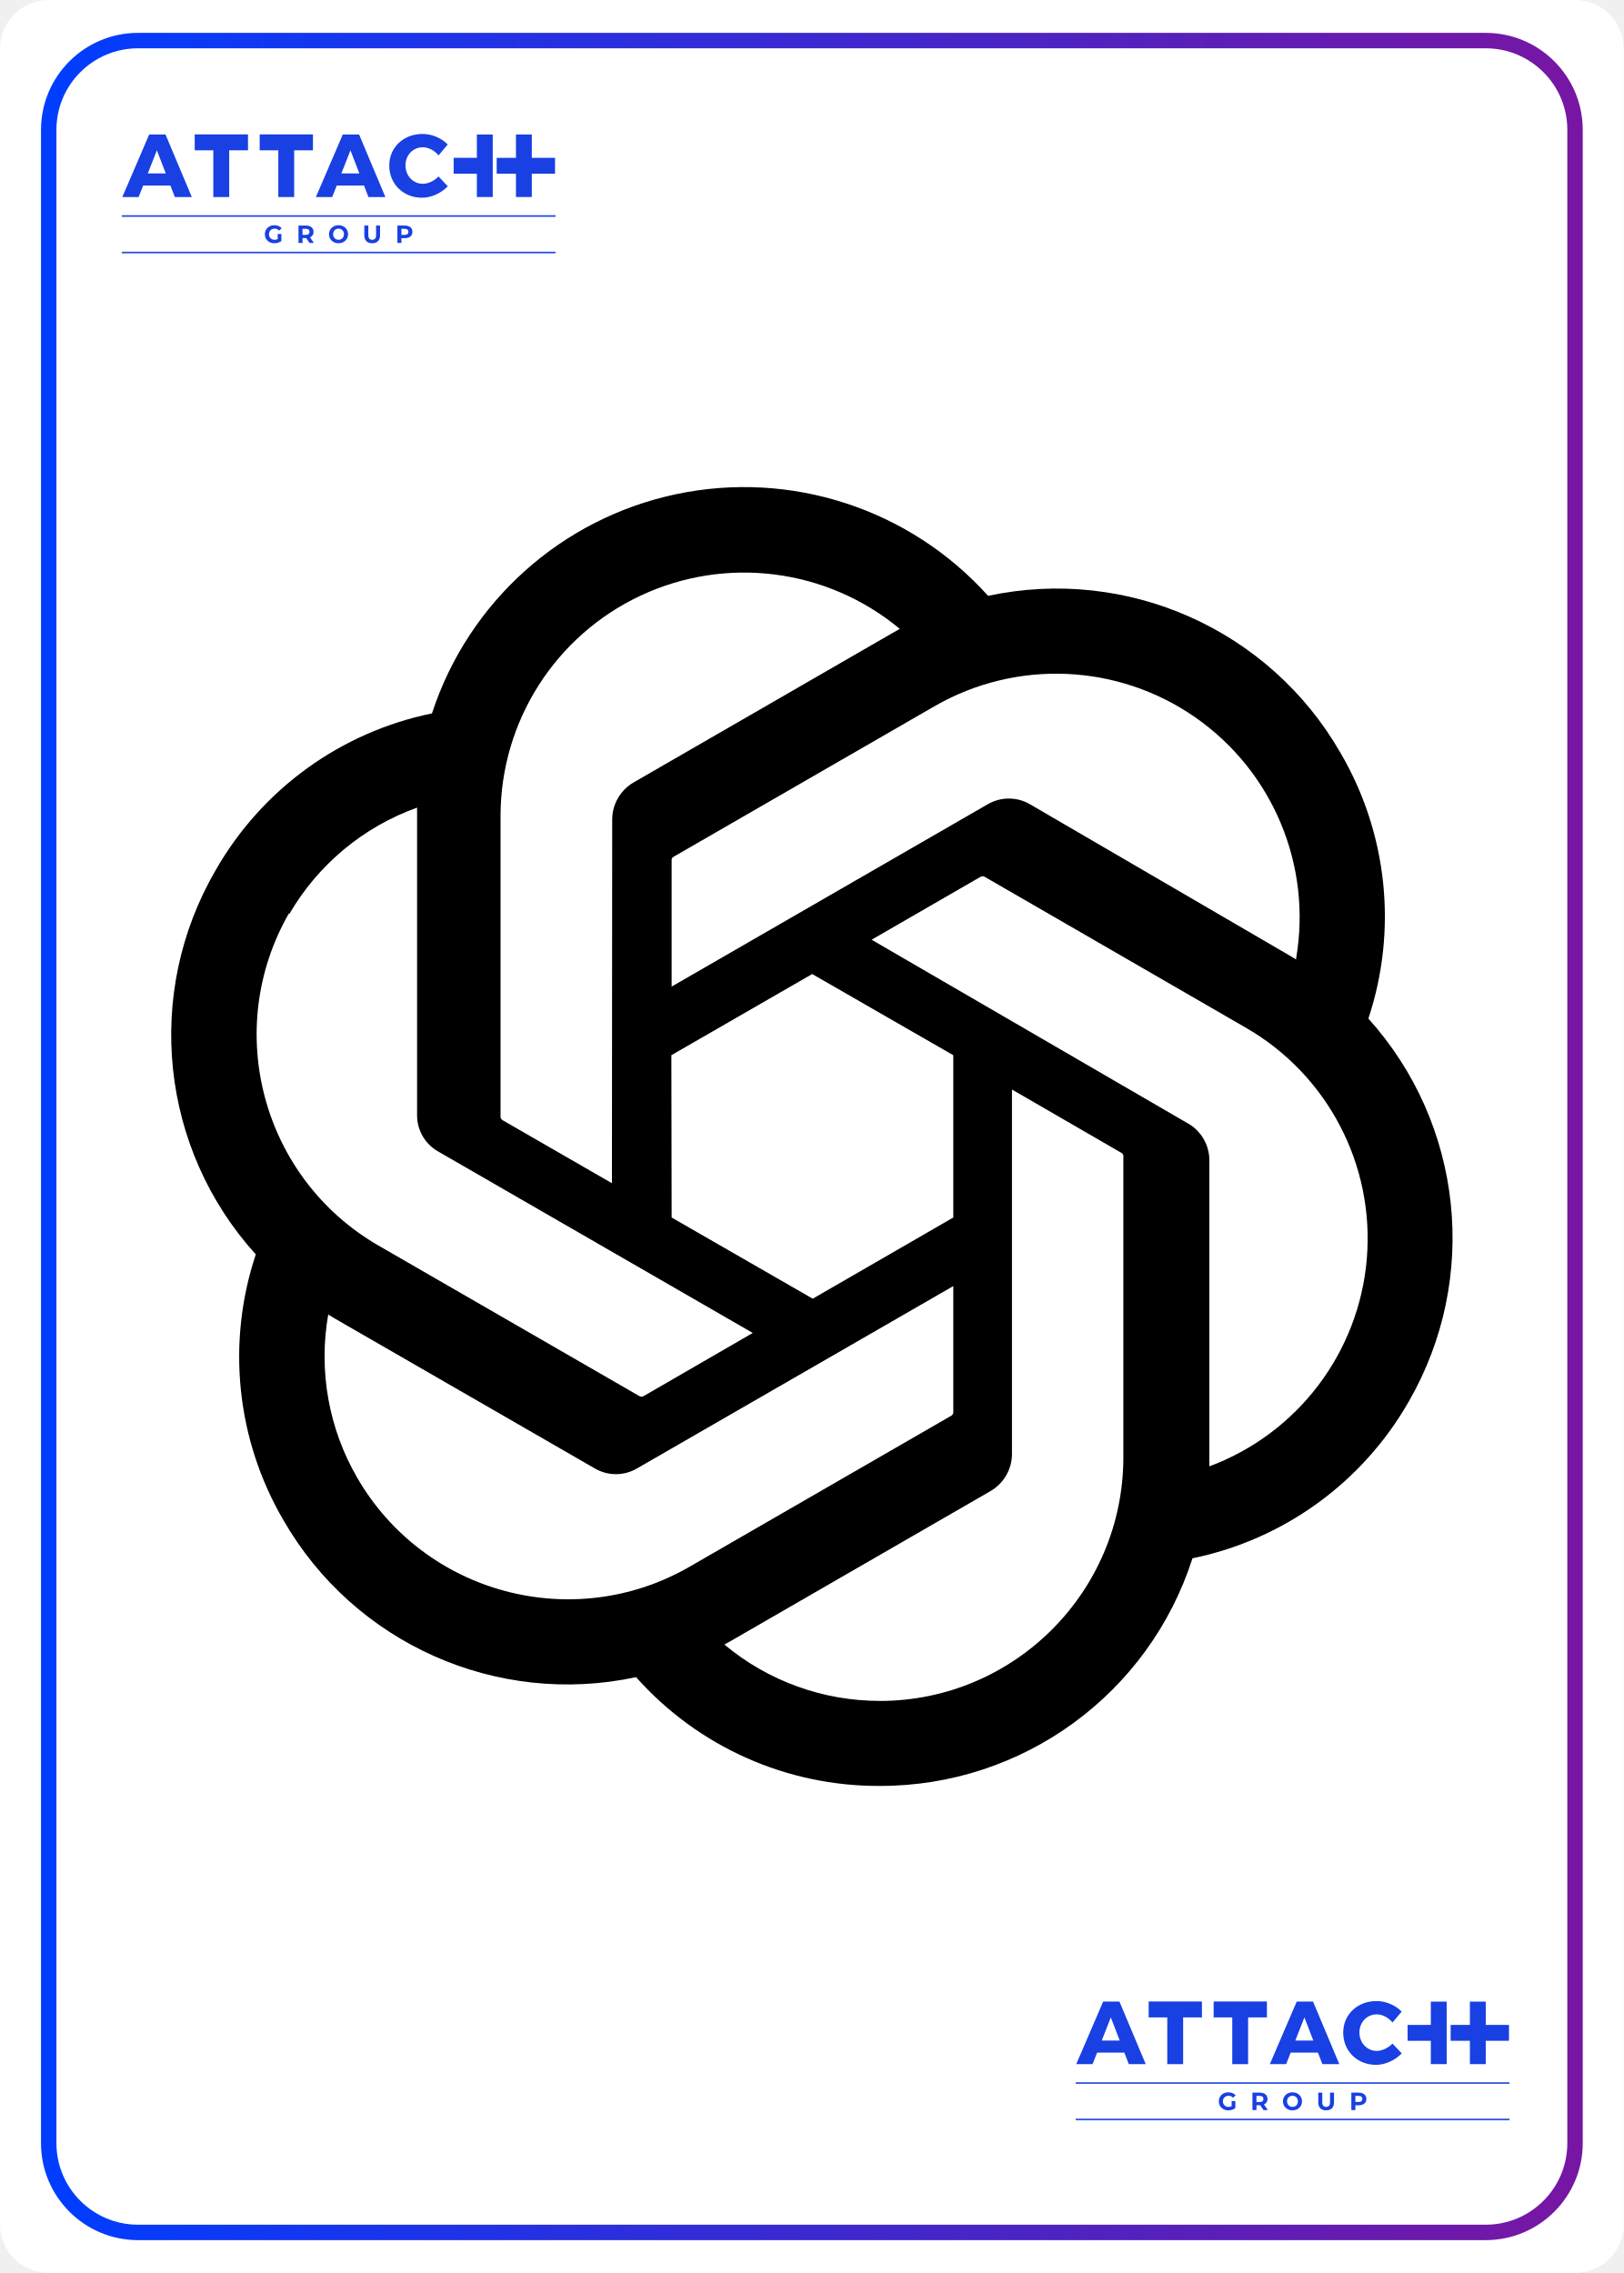
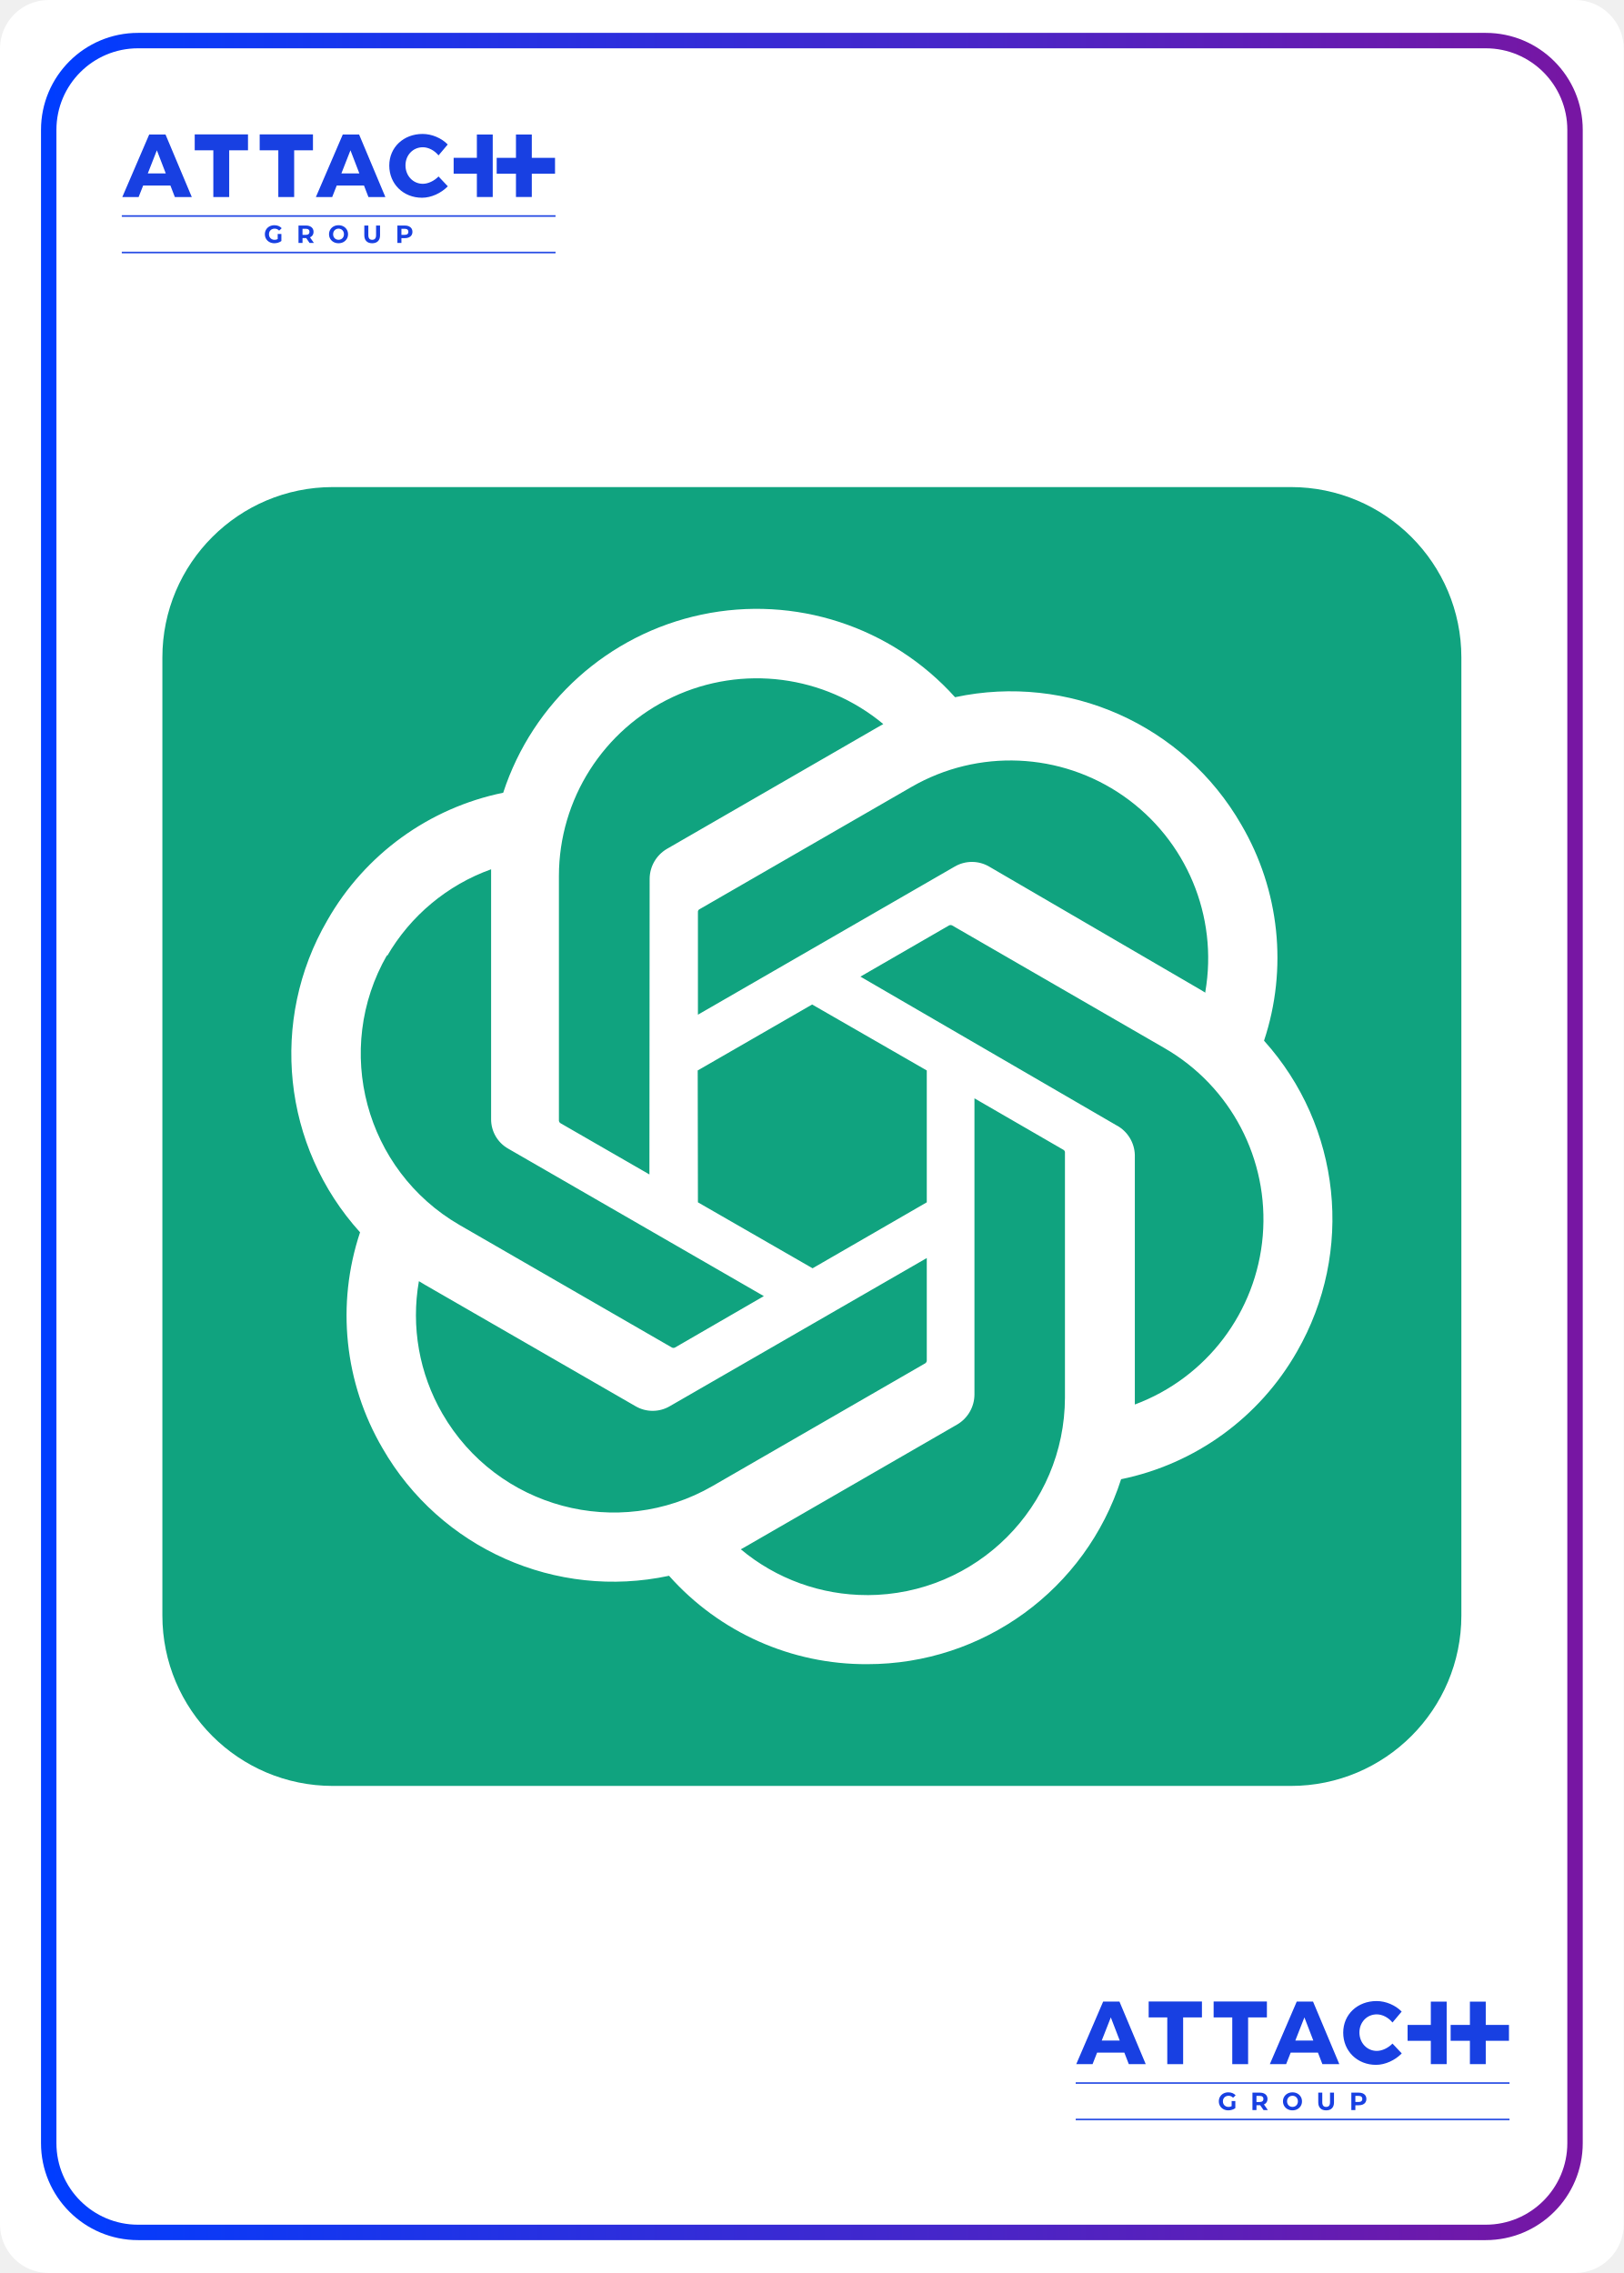
<svg xmlns="http://www.w3.org/2000/svg" viewBox="0 0 400 560" width="600" height="840" role="img">
  <defs>
    <filter id="mono" color-interpolation-filters="sRGB">
      <feColorMatrix type="matrix" values="0 0 0 0 0 0 0 0 0 0 0 0 0 0 0 0 0 0 1 0" />
    </filter>
    <linearGradient id="card-border" x1="0" y1="0" x2="1" y2="0">
      <stop stop-color="#003dff" />
      <stop offset="1" stop-color="#7716a3" />
    </linearGradient>
  </defs>
  <rect width="400" height="560" rx="12" fill="white" />
  <rect x="12" y="10" width="376" height="540" rx="22" fill="none" stroke="url(#card-border)" stroke-width="3.8" />
  <g transform="translate(30 33) scale(.65)">
    <path d="M59.097 37.906H60.489V40.584C60.131 40.856 59.719 41.063 59.249 41.208C58.779 41.353 58.305 41.426 57.827 41.426C57.144 41.426 56.529 41.281 55.983 40.987C55.437 40.693 55.01 40.29 54.699 39.771C54.388 39.252 54.232 38.665 54.232 38.011C54.232 37.358 54.388 36.771 54.699 36.252C55.01 35.733 55.44 35.327 55.99 35.036C56.54 34.742 57.162 34.597 57.853 34.597C58.428 34.597 58.952 34.695 59.422 34.891C59.892 35.087 60.287 35.37 60.609 35.74L59.632 36.647C59.162 36.15 58.594 35.903 57.929 35.903C57.509 35.903 57.137 35.99 56.811 36.168C56.486 36.346 56.232 36.593 56.048 36.912C55.867 37.231 55.777 37.602 55.777 38.015C55.777 38.429 55.867 38.788 56.048 39.111C56.229 39.43 56.482 39.681 56.804 39.862C57.126 40.044 57.495 40.131 57.907 40.131C58.344 40.131 58.739 40.036 59.093 39.847V37.914L59.097 37.906Z" fill="#1840e2" />
    <path d="M71.168 41.313L69.899 39.474H68.499V41.313H66.977V34.709H69.826C70.409 34.709 70.915 34.807 71.346 35.003C71.776 35.199 72.105 35.475 72.336 35.834C72.568 36.194 72.684 36.618 72.684 37.108C72.684 37.598 72.568 38.022 72.333 38.378C72.098 38.733 71.765 39.006 71.331 39.194L72.807 41.317H71.172L71.168 41.313ZM70.781 36.252C70.543 36.052 70.195 35.954 69.736 35.954H68.496V38.255H69.736C70.192 38.255 70.543 38.153 70.781 37.953C71.02 37.754 71.139 37.471 71.139 37.104C71.139 36.738 71.02 36.447 70.781 36.252Z" fill="#1840e2" />
    <path d="M80.301 40.983C79.751 40.689 79.324 40.279 79.013 39.761C78.702 39.242 78.547 38.657 78.547 38.011C78.547 37.366 78.702 36.782 79.013 36.263C79.324 35.744 79.751 35.337 80.301 35.04C80.851 34.746 81.466 34.597 82.149 34.597C82.833 34.597 83.447 34.746 83.993 35.04C84.54 35.334 84.966 35.744 85.281 36.263C85.596 36.782 85.751 37.366 85.751 38.011C85.751 38.657 85.596 39.242 85.281 39.761C84.966 40.279 84.54 40.686 83.993 40.983C83.447 41.277 82.833 41.426 82.149 41.426C81.466 41.426 80.851 41.277 80.301 40.983ZM83.201 39.855C83.516 39.677 83.762 39.427 83.939 39.104C84.117 38.784 84.207 38.418 84.207 38.008C84.207 37.598 84.117 37.235 83.939 36.912C83.762 36.593 83.516 36.343 83.201 36.161C82.887 35.983 82.536 35.892 82.149 35.892C81.762 35.892 81.408 35.983 81.097 36.161C80.782 36.339 80.536 36.589 80.359 36.912C80.182 37.231 80.091 37.598 80.091 38.008C80.091 38.418 80.182 38.781 80.359 39.104C80.536 39.423 80.782 39.673 81.097 39.855C81.411 40.033 81.762 40.123 82.149 40.123C82.536 40.123 82.887 40.033 83.201 39.855Z" fill="#1840e2" />
    <path d="M92.703 40.642C92.178 40.12 91.918 39.376 91.918 38.407V34.709H93.441V38.349C93.441 39.532 93.929 40.123 94.909 40.123C95.386 40.123 95.748 39.982 96.001 39.695C96.251 39.408 96.377 38.962 96.377 38.352V34.713H97.882V38.41C97.882 39.379 97.621 40.123 97.097 40.646C96.573 41.168 95.842 41.429 94.902 41.429C93.961 41.429 93.231 41.168 92.706 40.646L92.703 40.642Z" fill="#1840e2" />
    <path d="M108.826 35.004C109.256 35.2 109.585 35.475 109.817 35.835C110.048 36.194 110.164 36.618 110.164 37.108C110.164 37.598 110.048 38.015 109.817 38.378C109.585 38.741 109.253 39.017 108.826 39.209C108.396 39.401 107.889 39.496 107.307 39.496H105.98V41.317H104.457V34.713H107.307C107.889 34.713 108.396 34.811 108.826 35.007V35.004ZM108.265 37.95C108.504 37.75 108.623 37.471 108.623 37.105C108.623 36.738 108.504 36.448 108.265 36.252C108.027 36.052 107.679 35.954 107.22 35.954H105.98V38.248H107.22C107.676 38.248 108.027 38.15 108.265 37.95Z" fill="#1840e2" />
    <path d="M8.102 19.546L6.38 23.915H0.199L10.395 0.203H16.572L26.532 23.915H20.116L18.427 19.546H8.094H8.102ZM13.299 6.197L9.856 14.971H16.677L13.299 6.197Z" fill="#1840e2" />
    <path d="M81.465 19.546L79.744 23.915H73.566L83.762 0.203H89.939L99.899 23.915H93.483L91.794 19.546H81.462H81.465ZM86.666 6.197L83.223 14.971H90.044L86.666 6.197Z" fill="#1840e2" />
    <path d="M123.527 3.995L120.048 8.128C118.496 6.23 116.2 5.044 114.106 5.044C110.359 5.044 107.52 8.026 107.52 11.919C107.52 15.813 110.355 18.897 114.106 18.897C116.098 18.897 118.395 17.812 120.048 16.118L123.559 19.844C121.028 22.453 117.277 24.18 113.802 24.18C106.677 24.18 101.375 18.93 101.375 11.985C101.375 5.04 106.814 0 114.008 0C117.52 0 121.165 1.557 123.531 3.995H123.527Z" fill="#1840e2" />
    <path d="M72.455 0.167V6.201H65.331V23.915H59.327V6.201H52.264V0.167H72.455Z" fill="#1840e2" />
    <path d="M47.834 0.167V6.201H40.709V23.915H34.695V6.201H27.643V0.167H47.834Z" fill="#1840e2" />
    <path d="M140.586 23.904H134.578V15.072H125.775V9.049H134.578V0.214H140.586V23.904Z" fill="#1840e2" />
    <path d="M164.196 9.049L164.2 15.072H155.397V23.904H149.39V15.072H142.088V9.049H149.39V0.214H155.397V9.049H164.196Z" fill="#1840e2" />
    <path d="M164.299 30.916V31.28H0.1V30.916H164.299Z" fill="#1840e2" stroke="#1840e2" stroke-width="0.2" />
    <path d="M164.299 44.737V45.101H0.1V44.737H164.299Z" fill="#1840e2" stroke="#1840e2" stroke-width="0.2" />
  </g>
  <g transform="translate(265 493) scale(.65)">
    <path d="M59.097 37.906H60.489V40.584C60.131 40.856 59.719 41.063 59.249 41.208C58.779 41.353 58.305 41.426 57.827 41.426C57.144 41.426 56.529 41.281 55.983 40.987C55.437 40.693 55.01 40.29 54.699 39.771C54.388 39.252 54.232 38.665 54.232 38.011C54.232 37.358 54.388 36.771 54.699 36.252C55.01 35.733 55.44 35.327 55.99 35.036C56.54 34.742 57.162 34.597 57.853 34.597C58.428 34.597 58.952 34.695 59.422 34.891C59.892 35.087 60.287 35.37 60.609 35.74L59.632 36.647C59.162 36.15 58.594 35.903 57.929 35.903C57.509 35.903 57.137 35.99 56.811 36.168C56.486 36.346 56.232 36.593 56.048 36.912C55.867 37.231 55.777 37.602 55.777 38.015C55.777 38.429 55.867 38.788 56.048 39.111C56.229 39.43 56.482 39.681 56.804 39.862C57.126 40.044 57.495 40.131 57.907 40.131C58.344 40.131 58.739 40.036 59.093 39.847V37.914L59.097 37.906Z" fill="#1840e2" />
    <path d="M71.168 41.313L69.899 39.474H68.499V41.313H66.977V34.709H69.826C70.409 34.709 70.915 34.807 71.346 35.003C71.776 35.199 72.105 35.475 72.336 35.834C72.568 36.194 72.684 36.618 72.684 37.108C72.684 37.598 72.568 38.022 72.333 38.378C72.098 38.733 71.765 39.006 71.331 39.194L72.807 41.317H71.172L71.168 41.313ZM70.781 36.252C70.543 36.052 70.195 35.954 69.736 35.954H68.496V38.255H69.736C70.192 38.255 70.543 38.153 70.781 37.953C71.02 37.754 71.139 37.471 71.139 37.104C71.139 36.738 71.02 36.447 70.781 36.252Z" fill="#1840e2" />
    <path d="M80.301 40.983C79.751 40.689 79.324 40.279 79.013 39.761C78.702 39.242 78.547 38.657 78.547 38.011C78.547 37.366 78.702 36.782 79.013 36.263C79.324 35.744 79.751 35.337 80.301 35.04C80.851 34.746 81.466 34.597 82.149 34.597C82.833 34.597 83.447 34.746 83.993 35.04C84.54 35.334 84.966 35.744 85.281 36.263C85.596 36.782 85.751 37.366 85.751 38.011C85.751 38.657 85.596 39.242 85.281 39.761C84.966 40.279 84.54 40.686 83.993 40.983C83.447 41.277 82.833 41.426 82.149 41.426C81.466 41.426 80.851 41.277 80.301 40.983ZM83.201 39.855C83.516 39.677 83.762 39.427 83.939 39.104C84.117 38.784 84.207 38.418 84.207 38.008C84.207 37.598 84.117 37.235 83.939 36.912C83.762 36.593 83.516 36.343 83.201 36.161C82.887 35.983 82.536 35.892 82.149 35.892C81.762 35.892 81.408 35.983 81.097 36.161C80.782 36.339 80.536 36.589 80.359 36.912C80.182 37.231 80.091 37.598 80.091 38.008C80.091 38.418 80.182 38.781 80.359 39.104C80.536 39.423 80.782 39.673 81.097 39.855C81.411 40.033 81.762 40.123 82.149 40.123C82.536 40.123 82.887 40.033 83.201 39.855Z" fill="#1840e2" />
    <path d="M92.703 40.642C92.178 40.12 91.918 39.376 91.918 38.407V34.709H93.441V38.349C93.441 39.532 93.929 40.123 94.909 40.123C95.386 40.123 95.748 39.982 96.001 39.695C96.251 39.408 96.377 38.962 96.377 38.352V34.713H97.882V38.41C97.882 39.379 97.621 40.123 97.097 40.646C96.573 41.168 95.842 41.429 94.902 41.429C93.961 41.429 93.231 41.168 92.706 40.646L92.703 40.642Z" fill="#1840e2" />
    <path d="M108.826 35.004C109.256 35.2 109.585 35.475 109.817 35.835C110.048 36.194 110.164 36.618 110.164 37.108C110.164 37.598 110.048 38.015 109.817 38.378C109.585 38.741 109.253 39.017 108.826 39.209C108.396 39.401 107.889 39.496 107.307 39.496H105.98V41.317H104.457V34.713H107.307C107.889 34.713 108.396 34.811 108.826 35.007V35.004ZM108.265 37.95C108.504 37.75 108.623 37.471 108.623 37.105C108.623 36.738 108.504 36.448 108.265 36.252C108.027 36.052 107.679 35.954 107.22 35.954H105.98V38.248H107.22C107.676 38.248 108.027 38.15 108.265 37.95Z" fill="#1840e2" />
    <path d="M8.102 19.546L6.38 23.915H0.199L10.395 0.203H16.572L26.532 23.915H20.116L18.427 19.546H8.094H8.102ZM13.299 6.197L9.856 14.971H16.677L13.299 6.197Z" fill="#1840e2" />
    <path d="M81.465 19.546L79.744 23.915H73.566L83.762 0.203H89.939L99.899 23.915H93.483L91.794 19.546H81.462H81.465ZM86.666 6.197L83.223 14.971H90.044L86.666 6.197Z" fill="#1840e2" />
    <path d="M123.527 3.995L120.048 8.128C118.496 6.23 116.2 5.044 114.106 5.044C110.359 5.044 107.52 8.026 107.52 11.919C107.52 15.813 110.355 18.897 114.106 18.897C116.098 18.897 118.395 17.812 120.048 16.118L123.559 19.844C121.028 22.453 117.277 24.18 113.802 24.18C106.677 24.18 101.375 18.93 101.375 11.985C101.375 5.04 106.814 0 114.008 0C117.52 0 121.165 1.557 123.531 3.995H123.527Z" fill="#1840e2" />
    <path d="M72.455 0.167V6.201H65.331V23.915H59.327V6.201H52.264V0.167H72.455Z" fill="#1840e2" />
    <path d="M47.834 0.167V6.201H40.709V23.915H34.695V6.201H27.643V0.167H47.834Z" fill="#1840e2" />
    <path d="M140.586 23.904H134.578V15.072H125.775V9.049H134.578V0.214H140.586V23.904Z" fill="#1840e2" />
    <path d="M164.196 9.049L164.2 15.072H155.397V23.904H149.39V15.072H142.088V9.049H149.39V0.214H155.397V9.049H164.196Z" fill="#1840e2" />
    <path d="M164.299 30.916V31.28H0.1V30.916H164.299Z" fill="#1840e2" stroke="#1840e2" stroke-width="0.2" />
    <path d="M164.299 44.737V45.101H0.1V44.737H164.299Z" fill="#1840e2" stroke="#1840e2" stroke-width="0.2" />
  </g>
-   <svg role="img" viewBox="0 0 24 24" x="40" y="120" width="320" height="320" fill="#000">
+   <rect x="40" y="120" width="320" height="320" rx="42" fill="#10a37f" />
+   <svg role="img" viewBox="0 0 24 24" x="70" y="150" width="260" height="260" fill="#ffffff">
    <path d="M22.282 9.821a5.985 5.985 0 0 0-.516-4.911 6.046 6.046 0 0 0-6.51-2.9A6.065 6.065 0 0 0 4.981 4.182a5.985 5.985 0 0 0-3.998 2.9 6.046 6.046 0 0 0 .743 7.097 5.98 5.98 0 0 0 .511 4.911 6.051 6.051 0 0 0 6.515 2.9A5.985 5.985 0 0 0 13.26 24a6.056 6.056 0 0 0 5.772-4.206 5.989 5.989 0 0 0 3.998-2.9 6.056 6.056 0 0 0-.748-7.073zm-9.022 12.608a4.476 4.476 0 0 1-2.876-1.041l.142-.08 4.778-2.758a.795.795 0 0 0 .393-.681v-6.737l2.02 1.169a.071.071 0 0 1 .038.052v5.583a4.504 4.504 0 0 1-4.495 4.494zm-9.661-4.125a4.471 4.471 0 0 1-.535-3.014l.142.085 4.783 2.758a.771.771 0 0 0 .781 0l5.843-3.369v2.332a.08.08 0 0 1-.033.061L9.74 19.95a4.499 4.499 0 0 1-6.141-1.646zM2.341 7.896a4.485 4.485 0 0 1 2.365-1.973V11.6a.766.766 0 0 0 .388.676l5.814 3.354-2.02 1.169a.076.076 0 0 1-.071 0l-4.83-2.787A4.504 4.504 0 0 1 2.341 7.872zm16.596 3.856L13.104 8.364 15.119 7.2a.076.076 0 0 1 .071 0l4.83 2.791a4.494 4.494 0 0 1-.676 8.104v-5.677a.79.79 0 0 0-.407-.667zm2.011-3.023l-.142-.085-4.774-2.782a.776.776 0 0 0-.785 0L9.409 9.23V6.897a.066.066 0 0 1 .028-.061l4.83-2.787a4.499 4.499 0 0 1 6.68 4.66zM8.306 12.863l-2.02-1.164a.08.08 0 0 1-.038-.057V6.074a4.499 4.499 0 0 1 7.376-3.454l-.142.081L8.704 5.459a.795.795 0 0 0-.393.681zm1.098-2.365l2.602-1.5 2.607 1.5v2.999l-2.597 1.5-2.607-1.5Z" />
  </svg>
</svg>
